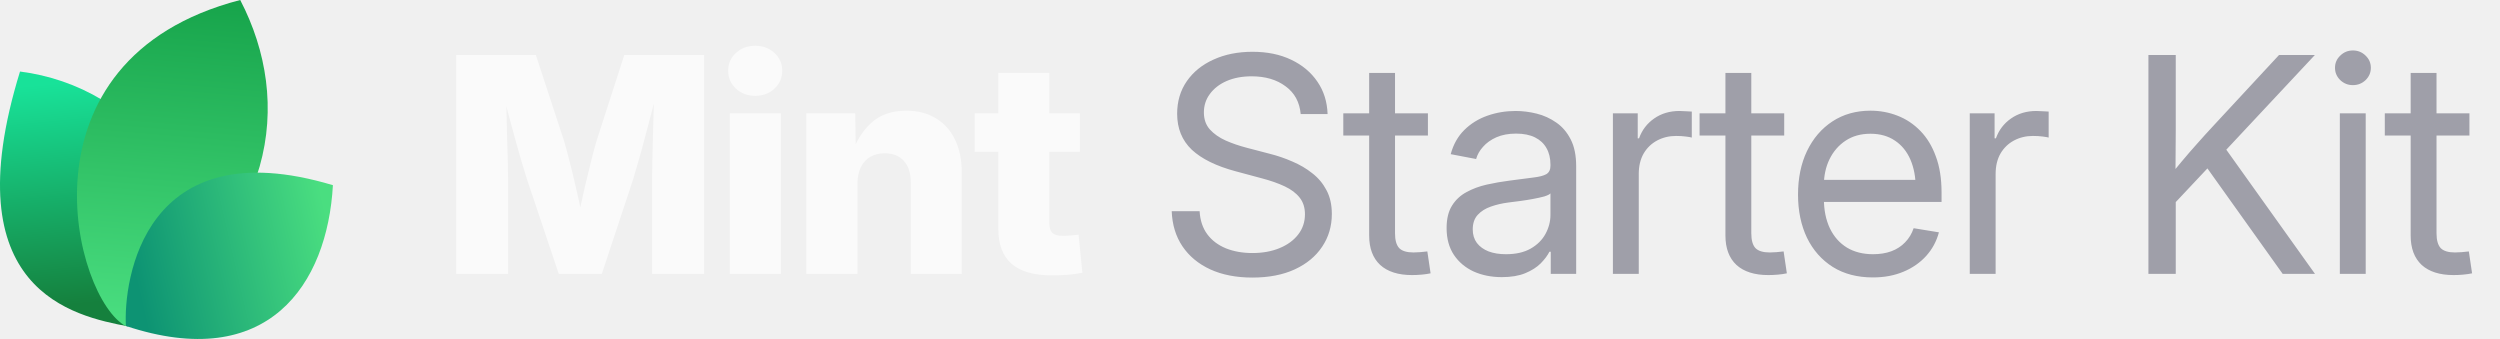
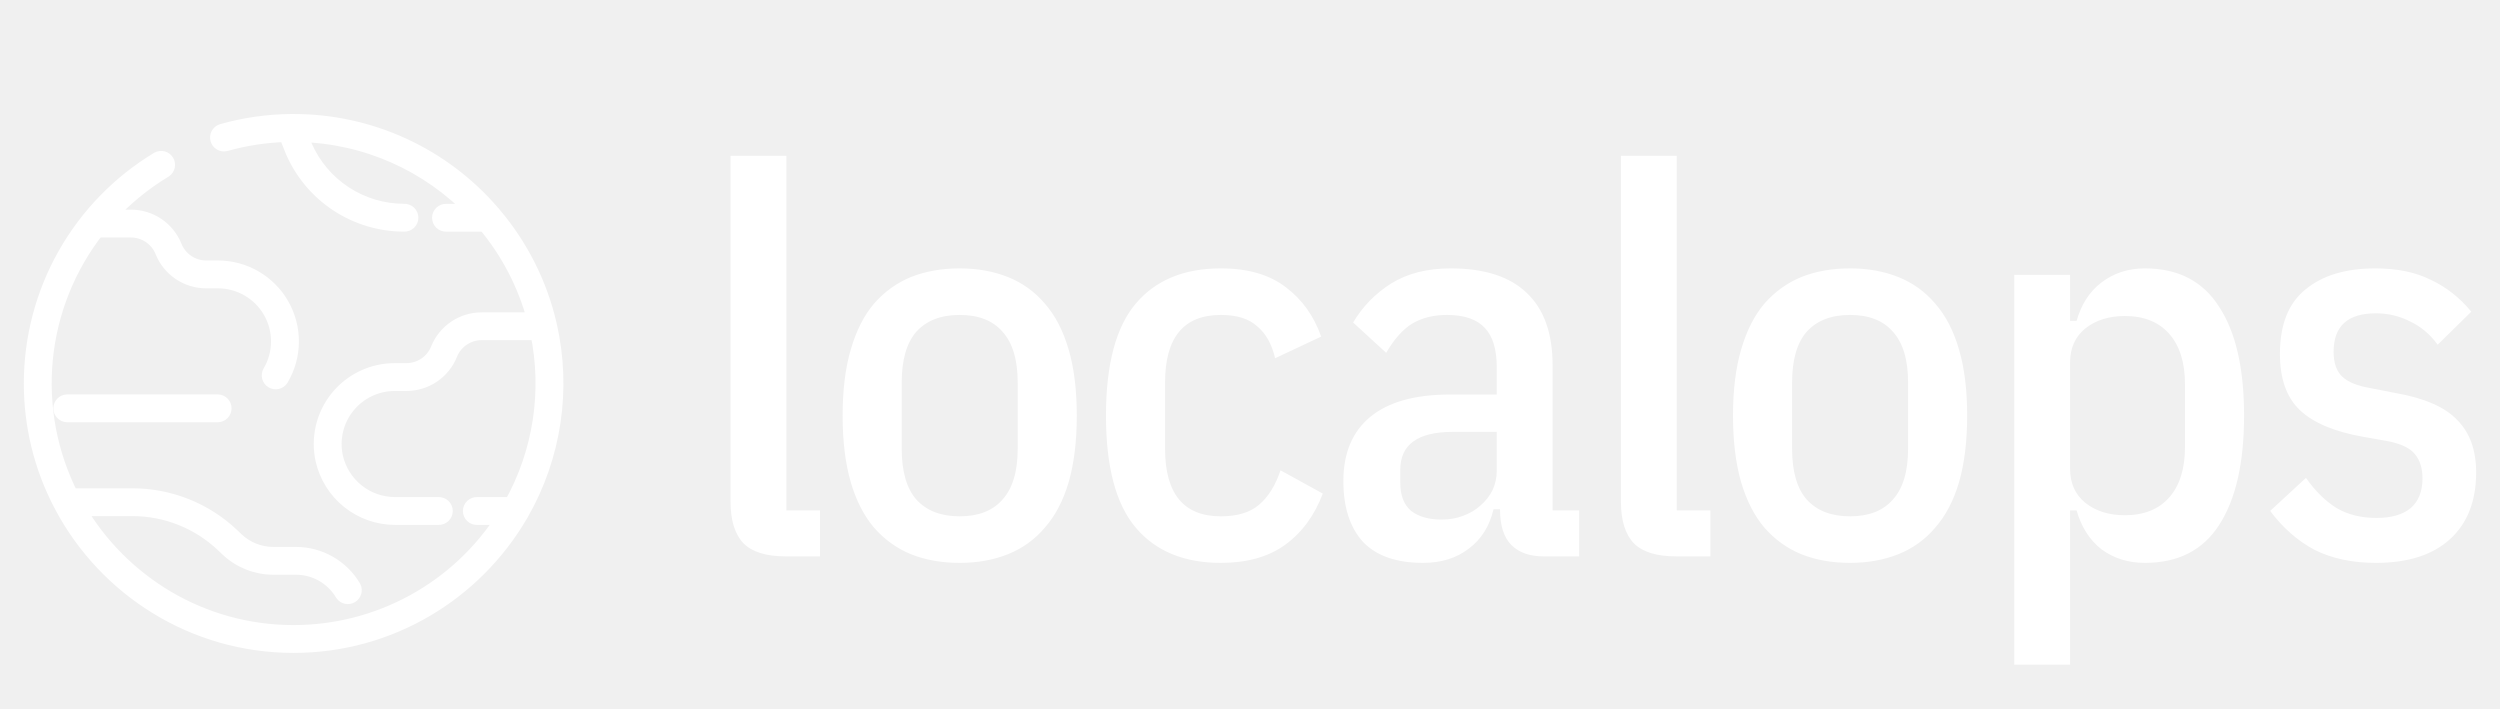
- <svg xmlns="http://www.w3.org/2000/svg" width="177" height="24" viewBox="0 0 177 24" fill="none">
-   <path d="M9.061 23.108C5.268 22.377 -3.391 20.627 1.417 5.064C9.634 6.099 16.973 14.064 9.061 23.108Z" fill="url(#paint0_linear_17557_2145)" />
-   <path d="M8.919 23.094C5.276 21.222 0.784 4.209 17.007 0C20.757 7.193 19.621 16.545 8.919 23.094Z" fill="url(#paint1_linear_17557_2145)" />
-   <path d="M8.914 23.079C8.735 19.882 10.159 9.085 23.57 13.111C23.181 20.123 18.984 26.418 8.914 23.079Z" fill="url(#paint2_linear_17557_2145)" />
-   <path d="M32.301 19.392V3.894H37.938L39.925 9.948C40.036 10.315 40.164 10.787 40.31 11.362C40.462 11.938 40.611 12.552 40.757 13.204C40.91 13.855 41.048 14.483 41.173 15.086C41.305 15.682 41.412 16.192 41.495 16.615H40.695C40.771 16.192 40.871 15.682 40.996 15.086C41.128 14.49 41.267 13.866 41.412 13.214C41.565 12.562 41.714 11.948 41.86 11.373C42.005 10.79 42.133 10.315 42.244 9.948L44.2 3.894H49.848V19.392H46.166V12.704C46.166 12.357 46.173 11.917 46.187 11.383C46.2 10.849 46.214 10.27 46.228 9.646C46.249 9.022 46.266 8.391 46.28 7.753C46.301 7.115 46.311 6.519 46.311 5.964H46.623C46.485 6.561 46.332 7.181 46.166 7.826C45.999 8.471 45.833 9.102 45.666 9.719C45.507 10.336 45.351 10.901 45.198 11.414C45.053 11.928 44.928 12.357 44.824 12.704L42.608 19.392H39.561L37.314 12.704C37.203 12.357 37.072 11.928 36.919 11.414C36.773 10.901 36.614 10.34 36.441 9.729C36.274 9.112 36.104 8.481 35.931 7.836C35.764 7.192 35.608 6.567 35.463 5.964H35.827C35.834 6.512 35.844 7.105 35.858 7.743C35.872 8.374 35.886 9.005 35.9 9.636C35.92 10.26 35.938 10.839 35.952 11.373C35.965 11.907 35.972 12.351 35.972 12.704V19.392H32.301ZM51.668 19.392V8.024H55.288V19.392H51.668ZM53.468 6.786C52.927 6.786 52.473 6.616 52.105 6.276C51.738 5.93 51.554 5.507 51.554 5.007C51.554 4.508 51.738 4.088 52.105 3.749C52.473 3.409 52.927 3.239 53.468 3.239C54.009 3.239 54.463 3.409 54.83 3.749C55.198 4.082 55.382 4.501 55.382 5.007C55.382 5.507 55.198 5.93 54.83 6.276C54.463 6.616 54.009 6.786 53.468 6.786ZM60.708 13.027V19.392H57.088V8.024H60.551L60.593 10.967H60.281C60.593 10.024 61.061 9.268 61.685 8.7C62.309 8.124 63.138 7.836 64.171 7.836C64.975 7.836 65.672 8.017 66.262 8.377C66.851 8.731 67.302 9.234 67.614 9.885C67.933 10.537 68.092 11.307 68.092 12.194V19.392H64.483V12.912C64.483 12.26 64.32 11.754 63.994 11.394C63.675 11.033 63.221 10.853 62.632 10.853C62.25 10.853 61.914 10.936 61.623 11.102C61.332 11.269 61.106 11.515 60.947 11.841C60.787 12.16 60.708 12.555 60.708 13.027ZM76.456 8.024V10.749H69.008V8.024H76.456ZM70.683 5.163H74.292V15.783C74.292 16.102 74.361 16.334 74.5 16.48C74.646 16.625 74.899 16.698 75.259 16.698C75.405 16.698 75.596 16.688 75.831 16.667C76.074 16.646 76.251 16.629 76.362 16.615L76.632 19.309C76.313 19.378 75.963 19.427 75.582 19.455C75.207 19.482 74.836 19.496 74.469 19.496C73.2 19.496 72.25 19.222 71.619 18.674C70.995 18.127 70.683 17.308 70.683 16.22V5.163Z" fill="#FAFAFA" />
-   <path d="M88.667 19.652C87.523 19.652 86.528 19.458 85.682 19.07C84.843 18.681 84.188 18.137 83.716 17.437C83.245 16.736 82.992 15.908 82.957 14.951H84.933C84.968 15.596 85.148 16.14 85.474 16.584C85.8 17.021 86.24 17.354 86.795 17.582C87.35 17.804 87.974 17.915 88.667 17.915C89.388 17.915 90.026 17.801 90.581 17.572C91.143 17.343 91.583 17.024 91.902 16.615C92.228 16.199 92.391 15.717 92.391 15.169C92.391 14.698 92.266 14.306 92.017 13.994C91.767 13.675 91.413 13.408 90.956 13.193C90.498 12.978 89.954 12.787 89.323 12.621L87.502 12.132C86.123 11.765 85.082 11.255 84.382 10.603C83.689 9.944 83.342 9.095 83.342 8.055C83.342 7.174 83.571 6.404 84.028 5.746C84.486 5.087 85.117 4.577 85.921 4.217C86.726 3.849 87.645 3.666 88.678 3.666C89.718 3.666 90.63 3.853 91.413 4.227C92.204 4.602 92.824 5.122 93.275 5.787C93.726 6.446 93.965 7.209 93.993 8.076H92.089C92.013 7.23 91.656 6.574 91.018 6.11C90.387 5.638 89.586 5.403 88.615 5.403C87.95 5.403 87.36 5.513 86.847 5.735C86.341 5.957 85.946 6.262 85.661 6.651C85.377 7.032 85.235 7.469 85.235 7.961C85.235 8.447 85.377 8.849 85.661 9.168C85.946 9.48 86.317 9.74 86.774 9.948C87.232 10.149 87.724 10.319 88.251 10.457L89.884 10.884C90.439 11.023 90.977 11.206 91.496 11.435C92.023 11.657 92.495 11.934 92.911 12.267C93.334 12.593 93.67 12.995 93.92 13.474C94.17 13.945 94.294 14.504 94.294 15.149C94.294 16.015 94.066 16.788 93.608 17.468C93.157 18.148 92.512 18.681 91.673 19.07C90.834 19.458 89.832 19.652 88.667 19.652ZM101.097 8.024V9.594H95.106V8.024H101.097ZM96.937 5.163H98.767V16.521C98.767 17 98.865 17.347 99.059 17.562C99.26 17.77 99.6 17.874 100.078 17.874C100.21 17.874 100.366 17.867 100.546 17.853C100.733 17.832 100.903 17.815 101.056 17.801L101.285 19.351C101.097 19.392 100.886 19.423 100.65 19.444C100.414 19.465 100.189 19.475 99.974 19.475C98.996 19.475 98.244 19.236 97.717 18.758C97.197 18.272 96.937 17.579 96.937 16.677V5.163ZM106.33 19.621C105.595 19.621 104.932 19.489 104.343 19.226C103.754 18.955 103.285 18.564 102.939 18.05C102.592 17.53 102.419 16.896 102.419 16.147C102.419 15.495 102.547 14.965 102.804 14.556C103.06 14.146 103.403 13.828 103.833 13.599C104.263 13.363 104.742 13.186 105.269 13.068C105.796 12.95 106.333 12.857 106.881 12.787C107.574 12.69 108.132 12.617 108.555 12.569C108.978 12.52 109.287 12.441 109.481 12.33C109.675 12.212 109.772 12.014 109.772 11.737V11.654C109.772 11.203 109.679 10.815 109.492 10.489C109.311 10.163 109.041 9.91 108.68 9.729C108.32 9.549 107.872 9.459 107.338 9.459C106.805 9.459 106.34 9.546 105.945 9.719C105.556 9.892 105.241 10.118 104.998 10.395C104.755 10.665 104.593 10.953 104.509 11.258L102.71 10.915C102.897 10.222 103.22 9.65 103.677 9.199C104.135 8.748 104.679 8.412 105.31 8.19C105.941 7.968 106.607 7.857 107.307 7.857C107.8 7.857 108.295 7.92 108.795 8.044C109.301 8.169 109.765 8.381 110.188 8.679C110.611 8.97 110.951 9.369 111.208 9.875C111.464 10.374 111.593 11.005 111.593 11.768V19.392H109.793V17.822H109.7C109.568 18.085 109.363 18.359 109.086 18.643C108.809 18.921 108.444 19.153 107.994 19.34C107.543 19.527 106.988 19.621 106.33 19.621ZM106.621 17.998C107.321 17.998 107.904 17.867 108.368 17.603C108.84 17.333 109.19 16.986 109.419 16.563C109.654 16.133 109.772 15.682 109.772 15.211V13.692C109.703 13.769 109.554 13.841 109.325 13.911C109.096 13.973 108.829 14.032 108.524 14.088C108.226 14.143 107.921 14.192 107.609 14.233C107.304 14.275 107.033 14.309 106.798 14.337C106.354 14.393 105.938 14.49 105.549 14.628C105.168 14.76 104.86 14.954 104.624 15.211C104.388 15.467 104.27 15.811 104.27 16.241C104.27 16.615 104.367 16.934 104.561 17.198C104.762 17.461 105.04 17.662 105.393 17.801C105.747 17.933 106.156 17.998 106.621 17.998ZM114.193 19.392V8.024H115.951V9.792H116.045C116.253 9.209 116.61 8.741 117.116 8.388C117.622 8.034 118.219 7.857 118.905 7.857C119.058 7.857 119.217 7.864 119.384 7.878C119.55 7.885 119.682 7.892 119.779 7.899V9.74C119.716 9.719 119.578 9.695 119.363 9.667C119.155 9.639 118.922 9.625 118.666 9.625C118.174 9.625 117.726 9.733 117.324 9.948C116.922 10.163 116.603 10.471 116.367 10.874C116.138 11.276 116.024 11.758 116.024 12.319V19.392H114.193ZM126.322 8.024V9.594H120.33V8.024H126.322ZM122.161 5.163H123.992V16.521C123.992 17 124.089 17.347 124.283 17.562C124.484 17.77 124.824 17.874 125.302 17.874C125.434 17.874 125.59 17.867 125.77 17.853C125.958 17.832 126.127 17.815 126.28 17.801L126.509 19.351C126.322 19.392 126.11 19.423 125.874 19.444C125.639 19.465 125.413 19.475 125.198 19.475C124.221 19.475 123.468 19.236 122.941 18.758C122.421 18.272 122.161 17.579 122.161 16.677V5.163ZM132.604 19.642C131.502 19.642 130.555 19.396 129.765 18.903C128.974 18.404 128.364 17.714 127.934 16.834C127.511 15.946 127.3 14.927 127.3 13.775C127.3 12.611 127.511 11.584 127.934 10.697C128.364 9.802 128.964 9.102 129.734 8.596C130.51 8.089 131.408 7.836 132.428 7.836C133.1 7.836 133.738 7.954 134.341 8.19C134.952 8.426 135.489 8.783 135.954 9.261C136.425 9.74 136.793 10.343 137.056 11.071C137.327 11.792 137.462 12.645 137.462 13.63V14.296H128.433V12.735H136.463L135.631 13.297C135.631 12.541 135.506 11.876 135.257 11.3C135.007 10.725 134.643 10.277 134.165 9.958C133.686 9.632 133.107 9.469 132.428 9.469C131.748 9.469 131.162 9.632 130.67 9.958C130.177 10.284 129.796 10.725 129.526 11.279C129.262 11.827 129.13 12.441 129.13 13.12V14.046C129.13 14.864 129.273 15.572 129.557 16.168C129.841 16.757 130.243 17.211 130.763 17.53C131.283 17.842 131.901 17.998 132.615 17.998C133.093 17.998 133.523 17.929 133.905 17.79C134.293 17.645 134.619 17.433 134.882 17.156C135.153 16.879 135.354 16.546 135.486 16.157L137.275 16.449C137.108 17.08 136.81 17.634 136.38 18.113C135.95 18.591 135.413 18.966 134.768 19.236C134.123 19.507 133.402 19.642 132.604 19.642ZM139.459 19.392V8.024H141.217V9.792H141.311C141.519 9.209 141.876 8.741 142.382 8.388C142.888 8.034 143.485 7.857 144.171 7.857C144.324 7.857 144.483 7.864 144.649 7.878C144.816 7.885 144.948 7.892 145.045 7.899V9.74C144.982 9.719 144.844 9.695 144.629 9.667C144.421 9.639 144.188 9.625 143.932 9.625C143.439 9.625 142.992 9.733 142.59 9.948C142.188 10.163 141.869 10.471 141.633 10.874C141.404 11.276 141.29 11.758 141.29 12.319V19.392H139.459ZM153.429 14.961V12.715C153.783 12.257 154.136 11.82 154.49 11.404C154.844 10.981 155.204 10.565 155.572 10.156C155.939 9.74 156.314 9.327 156.695 8.918L161.355 3.894H163.893L157.277 10.967H157.184L153.429 14.961ZM152.108 19.392V3.894H154.043V9.241L154.022 12.559L154.043 13.505V19.392H152.108ZM161.615 19.392L155.967 11.477L157.173 9.969L163.903 19.392H161.615ZM165.661 19.392V8.024H167.492V19.392H165.661ZM166.587 6.027C166.24 6.027 165.942 5.909 165.692 5.673C165.443 5.43 165.318 5.139 165.318 4.799C165.318 4.459 165.443 4.172 165.692 3.936C165.942 3.693 166.24 3.572 166.587 3.572C166.934 3.572 167.232 3.693 167.482 3.936C167.731 4.172 167.856 4.459 167.856 4.799C167.856 5.139 167.731 5.43 167.482 5.673C167.232 5.909 166.934 6.027 166.587 6.027ZM174.836 8.024V9.594H168.844V8.024H174.836ZM170.675 5.163H172.506V16.521C172.506 17 172.603 17.347 172.797 17.562C172.998 17.77 173.338 17.874 173.816 17.874C173.948 17.874 174.104 17.867 174.284 17.853C174.472 17.832 174.641 17.815 174.794 17.801L175.023 19.351C174.836 19.392 174.624 19.423 174.388 19.444C174.153 19.465 173.927 19.475 173.712 19.475C172.735 19.475 171.982 19.236 171.455 18.758C170.935 18.272 170.675 17.579 170.675 16.677V5.163Z" fill="#9F9FA9" />
-   <defs>
-     <linearGradient id="paint0_linear_17557_2145" x1="3.776" y1="5.916" x2="5.232" y2="21.559" gradientUnits="userSpaceOnUse">
-       <stop stop-color="#18E299" />
-       <stop offset="1" stop-color="#15803D" />
-     </linearGradient>
-     <linearGradient id="paint1_linear_17557_2145" x1="12.171" y1="-0.718" x2="10.19" y2="22.983" gradientUnits="userSpaceOnUse">
-       <stop stop-color="#16A34A" />
-       <stop offset="1" stop-color="#4ADE80" />
-     </linearGradient>
-     <linearGradient id="paint2_linear_17557_2145" x1="23.133" y1="15.353" x2="9.338" y2="18.52" gradientUnits="userSpaceOnUse">
-       <stop stop-color="#4ADE80" />
-       <stop offset="1" stop-color="#0D9373" />
-     </linearGradient>
-   </defs>
+ <svg xmlns="http://www.w3.org/2000/svg" width="1197" height="339" viewBox="0 0 1197 339" fill="none">
+   <path d="M376.259 266.395C366.916 266.395 360.168 264.322 356.016 260.175C351.863 255.855 349.787 249.202 349.787 240.216V74.587H376.518V244.363H392.609V266.395H376.259ZM459.507 269.506C450.856 269.506 443.07 268.123 436.149 265.359C429.402 262.594 423.519 258.36 418.501 252.658C413.657 246.955 409.937 239.698 407.342 230.885C404.746 221.899 403.449 211.272 403.449 199.003C403.449 186.735 404.746 176.194 407.342 167.381C409.937 158.395 413.657 151.051 418.501 145.349C423.519 139.647 429.402 135.413 436.149 132.648C443.07 129.883 450.856 128.501 459.507 128.501C467.985 128.501 475.684 129.883 482.605 132.648C489.525 135.413 495.408 139.647 500.253 145.349C505.27 151.051 509.077 158.395 511.672 167.381C514.267 176.194 515.565 186.735 515.565 199.003C515.565 211.272 514.267 221.899 511.672 230.885C509.077 239.698 505.27 246.955 500.253 252.658C495.408 258.36 489.525 262.594 482.605 265.359C475.684 268.123 467.985 269.506 459.507 269.506ZM459.507 247.215C468.504 247.215 475.338 244.536 480.009 239.179C484.854 233.823 487.276 225.701 487.276 214.815V183.192C487.276 172.306 484.854 164.184 480.009 158.827C475.338 153.471 468.504 150.792 459.507 150.792C450.51 150.792 443.589 153.471 438.745 158.827C434.073 164.184 431.737 172.306 431.737 183.192V214.815C431.737 225.701 434.073 233.823 438.745 239.179C443.589 244.536 450.51 247.215 459.507 247.215ZM584.562 269.506C566.914 269.506 553.333 263.89 543.816 252.658C534.3 241.426 529.542 223.541 529.542 199.003C529.542 174.466 534.3 156.581 543.816 145.349C553.333 134.117 566.914 128.501 584.562 128.501C597.539 128.501 607.92 131.525 615.706 137.573C623.491 143.448 629.115 151.311 632.575 161.16L610.515 171.528C608.958 164.789 606.103 159.691 601.951 156.235C597.971 152.607 592.175 150.792 584.562 150.792C566.741 150.792 557.831 161.592 557.831 183.192V214.815C557.831 236.415 566.741 247.215 584.562 247.215C592.348 247.215 598.404 245.4 602.729 241.771C607.228 237.97 610.688 232.44 613.11 225.183L633.354 236.328C629.374 246.869 623.318 255.077 615.187 260.952C607.228 266.655 597.02 269.506 584.562 269.506ZM738.97 266.395C732.396 266.395 727.292 264.581 723.658 260.952C720.026 257.323 718.209 251.621 718.209 243.845H715.095C713.191 251.967 709.212 258.274 703.156 262.767C697.274 267.259 690.007 269.506 681.356 269.506C668.553 269.506 658.95 266.136 652.548 259.397C646.32 252.485 643.205 242.808 643.205 230.367C643.205 216.888 647.531 206.607 656.182 199.522C664.833 192.437 677.55 188.895 694.332 188.895H716.652V175.935C716.652 167.295 714.749 160.987 710.942 157.013C707.136 152.866 701.08 150.792 692.775 150.792C686.374 150.792 680.837 152.175 676.165 154.939C671.667 157.704 667.515 162.37 663.708 168.936L647.877 154.421C652.375 146.818 658.431 140.597 666.044 135.759C673.83 130.92 683.346 128.501 694.592 128.501C710.856 128.501 723.053 132.475 731.185 140.424C739.317 148.2 743.382 159.691 743.382 174.898V244.363H756.099V266.395H738.97ZM690.18 248.77C693.986 248.77 697.447 248.165 700.561 246.955C703.848 245.746 706.617 244.104 708.866 242.031C711.288 239.957 713.191 237.538 714.576 234.773C715.96 231.835 716.652 228.725 716.652 225.442V206.779H695.63C678.847 206.779 670.456 212.827 670.456 224.923V231.144C670.456 237.192 672.186 241.685 675.646 244.623C679.28 247.387 684.124 248.77 690.18 248.77ZM802.576 266.395C793.233 266.395 786.486 264.322 782.333 260.175C778.181 255.855 776.105 249.202 776.105 240.216V74.587H802.836V244.363H818.927V266.395H802.576ZM885.82 269.506C877.169 269.506 869.383 268.123 862.462 265.359C855.715 262.594 849.832 258.36 844.814 252.658C839.97 246.955 836.25 239.698 833.655 230.885C831.06 221.899 829.762 211.272 829.762 199.003C829.762 186.735 831.06 176.194 833.655 167.381C836.25 158.395 839.97 151.051 844.814 145.349C849.832 139.647 855.715 135.413 862.462 132.648C869.383 129.883 877.169 128.501 885.82 128.501C894.298 128.501 901.997 129.883 908.918 132.648C915.839 135.413 921.721 139.647 926.566 145.349C931.583 151.051 935.39 158.395 937.985 167.381C940.58 176.194 941.878 186.735 941.878 199.003C941.878 211.272 940.58 221.899 937.985 230.885C935.39 239.698 931.583 246.955 926.566 252.658C921.721 258.36 915.839 262.594 908.918 265.359C901.997 268.123 894.298 269.506 885.82 269.506ZM885.82 247.215C894.817 247.215 901.651 244.536 906.323 239.179C911.167 233.823 913.589 225.701 913.589 214.815V183.192C913.589 172.306 911.167 164.184 906.323 158.827C901.651 153.471 894.817 150.792 885.82 150.792C876.823 150.792 869.902 153.471 865.058 158.827C860.386 164.184 858.05 172.306 858.05 183.192V214.815C858.05 225.701 860.386 233.823 865.058 239.179C869.902 244.536 876.823 247.215 885.82 247.215ZM964.421 131.611H991.152V153.643H994.266C996.516 145.695 1000.5 139.56 1006.2 135.24C1012.09 130.747 1019.01 128.501 1026.97 128.501C1042.88 128.501 1054.74 134.635 1062.52 146.904C1070.48 159 1074.46 176.367 1074.46 199.003C1074.46 221.64 1070.48 239.093 1062.52 251.362C1054.74 263.458 1042.88 269.506 1026.97 269.506C1019.01 269.506 1012.09 267.346 1006.2 263.026C1000.5 258.533 996.516 252.312 994.266 244.363H991.152V318.235H964.421V131.611ZM1017.36 246.696C1026.53 246.696 1033.63 243.845 1038.65 238.143C1043.66 232.44 1046.17 224.405 1046.17 214.037V183.97C1046.17 173.602 1043.66 165.567 1038.65 159.864C1033.63 154.162 1026.53 151.311 1017.36 151.311C1009.75 151.311 1003.44 153.298 998.419 157.272C993.574 161.247 991.152 166.69 991.152 173.602V224.405C991.152 231.317 993.574 236.76 998.419 240.735C1003.44 244.709 1009.75 246.696 1017.36 246.696ZM1137.57 269.506C1126.32 269.506 1116.55 267.432 1108.24 263.285C1100.11 258.965 1093.02 252.744 1086.96 244.623L1104.09 228.811C1108.59 235.205 1113.52 240.043 1118.88 243.327C1124.25 246.437 1130.56 247.992 1137.83 247.992C1144.92 247.992 1150.37 246.437 1154.18 243.327C1157.99 240.043 1159.89 235.291 1159.89 229.071C1159.89 224.232 1158.68 220.344 1156.25 217.407C1153.83 214.469 1149.42 212.395 1143.02 211.186L1131.34 209.112C1117.67 206.693 1107.64 202.459 1101.23 196.411C1094.83 190.363 1091.63 181.378 1091.63 169.455C1091.63 155.458 1095.7 145.176 1103.83 138.61C1111.96 131.871 1123.12 128.501 1137.31 128.501C1147.69 128.501 1156.51 130.315 1163.78 133.944C1171.22 137.4 1177.71 142.498 1183.25 149.237L1167.16 165.048C1163.52 160.037 1159.11 156.322 1153.92 153.903C1148.9 151.311 1143.45 150.015 1137.57 150.015C1124.07 150.015 1117.33 156.149 1117.33 168.418C1117.33 173.775 1118.71 177.749 1121.48 180.341C1124.25 182.933 1128.66 184.747 1134.71 185.784L1146.65 188.117C1160.67 190.536 1170.62 194.856 1176.5 201.077C1182.55 207.125 1185.58 215.506 1185.58 226.219C1185.58 239.871 1181.43 250.498 1173.12 258.101C1164.82 265.704 1152.97 269.506 1137.57 269.506Z" fill="white" />
+   <path d="M263.034 155.681C263.02 155.596 263.002 155.512 262.979 155.428C258.478 135.987 249.386 117.903 236.461 102.685C236.284 102.387 236.057 102.119 235.791 101.896C224.019 88.18 209.413 77.172 192.977 69.628C176.542 62.084 158.666 58.182 140.578 58.191H139.639H139.133H139.013C127.929 58.322 116.913 59.921 106.252 62.946C105.511 63.2 104.896 63.727 104.532 64.419C104.167 65.111 104.082 65.916 104.292 66.669C104.502 67.422 104.993 68.067 105.663 68.471C106.334 68.874 107.133 69.007 107.899 68.841C117.401 66.158 127.198 64.662 137.068 64.388L140.144 72.165C140.153 72.195 140.166 72.225 140.182 72.252C144.667 82.664 152.11 91.533 161.59 97.763C171.07 103.993 182.171 107.31 193.519 107.303C193.933 107.321 194.346 107.254 194.733 107.108C195.12 106.962 195.474 106.74 195.774 106.453C196.072 106.167 196.31 105.824 196.473 105.443C196.635 105.063 196.719 104.654 196.719 104.24C196.719 103.827 196.635 103.418 196.473 103.037C196.31 102.657 196.072 102.313 195.774 102.027C195.474 101.741 195.12 101.518 194.733 101.372C194.346 101.226 193.933 101.16 193.519 101.177C183.378 101.183 173.457 98.221 164.982 92.657C156.507 87.094 149.85 79.172 145.833 69.872L143.637 64.388C175.132 65.199 205.024 78.434 226.775 101.199H213.672C213.259 101.181 212.846 101.247 212.458 101.394C212.071 101.54 211.717 101.763 211.419 102.049C211.12 102.335 210.882 102.679 210.72 103.059C210.557 103.439 210.473 103.849 210.473 104.262C210.473 104.675 210.557 105.085 210.72 105.465C210.882 105.845 211.12 106.189 211.419 106.475C211.717 106.761 212.071 106.984 212.458 107.131C212.846 107.276 213.259 107.342 213.672 107.325H232.283C243.458 120.686 251.564 136.331 256.032 153.158H230.679C226.185 153.142 221.791 154.473 218.063 156.979C214.334 159.485 211.445 163.051 209.768 167.215C208.552 170.249 206.452 172.85 203.739 174.679C201.025 176.508 197.825 177.48 194.552 177.47H189.006C183.746 177.464 178.552 178.637 173.806 180.903C169.06 183.169 164.885 186.47 161.587 190.562C158.289 194.655 155.953 199.434 154.75 204.548C153.548 209.662 153.511 214.981 154.641 220.112C156.392 227.92 160.746 234.903 166.988 239.919C173.231 244.936 180.994 247.688 189.006 247.725H209.982C210.396 247.742 210.809 247.676 211.196 247.531C211.584 247.384 211.937 247.161 212.236 246.875C212.536 246.589 212.773 246.245 212.936 245.865C213.098 245.485 213.181 245.075 213.181 244.662C213.181 244.249 213.098 243.839 212.936 243.459C212.773 243.079 212.536 242.735 212.236 242.449C211.937 242.163 211.584 241.94 211.196 241.794C210.809 241.647 210.396 241.581 209.982 241.599H189.006C182.391 241.568 175.982 239.297 170.829 235.155C165.676 231.013 162.083 225.247 160.637 218.8C159.71 214.566 159.745 210.177 160.74 205.958C161.734 201.739 163.663 197.795 166.384 194.418C169.106 191.042 172.551 188.317 176.465 186.445C180.38 184.573 184.665 183.602 189.006 183.602H194.552C199.049 183.615 203.446 182.279 207.173 179.767C210.901 177.255 213.787 173.682 215.457 169.512C216.674 166.477 218.776 163.877 221.49 162.049C224.204 160.22 227.405 159.247 230.679 159.256H257.509C263.356 187.324 258.884 216.555 244.912 241.599H228.439C228.025 241.581 227.612 241.647 227.225 241.794C226.838 241.94 226.484 242.163 226.185 242.449C225.886 242.735 225.648 243.079 225.485 243.459C225.323 243.839 225.239 244.249 225.239 244.662C225.239 245.075 225.323 245.485 225.485 245.865C225.648 246.245 225.886 246.589 226.185 246.875C226.484 247.161 226.838 247.384 227.225 247.531C227.612 247.676 228.025 247.742 228.439 247.725H241.277C230.485 264.63 215.602 278.545 198.001 288.186C180.401 297.828 160.652 302.883 140.578 302.887C96.571 302.887 58.054 278.992 37.341 243.513H63.293C79.567 243.487 95.221 249.741 106.987 260.97L108.921 262.807C114.851 268.457 122.738 271.601 130.935 271.582H141.764C146.259 271.591 150.674 272.769 154.574 275C158.475 277.231 161.726 280.438 164.009 284.306C164.448 284.944 165.112 285.393 165.869 285.562C166.625 285.732 167.417 285.609 168.087 285.218C168.757 284.828 169.254 284.199 169.478 283.459C169.703 282.718 169.638 281.919 169.297 281.224C166.473 276.434 162.447 272.463 157.619 269.7C152.79 266.937 147.323 265.478 141.758 265.467H130.929C124.299 265.485 117.918 262.942 113.121 258.37L111.216 256.544C98.311 244.226 81.138 237.366 63.288 237.398H33.991C23.771 217.188 19.509 194.495 21.704 171.959C23.898 149.424 32.457 127.975 46.385 110.111H62.634C65.908 110.102 69.109 111.075 71.823 112.903C74.537 114.732 76.639 117.332 77.856 120.367C79.528 124.536 82.415 128.107 86.142 130.619C89.869 133.131 94.265 134.468 98.761 134.456H104.335C109.46 134.456 114.494 135.81 118.925 138.382C123.356 140.953 127.027 144.65 129.564 149.097C132.102 153.544 133.416 158.582 133.374 163.7C133.331 168.819 131.933 173.834 129.321 178.238C128.929 178.936 128.827 179.76 129.035 180.533C129.244 181.306 129.747 181.967 130.437 182.373C131.126 182.781 131.949 182.903 132.727 182.713C133.505 182.524 134.179 182.037 134.603 181.359C137.767 176.023 139.461 169.947 139.513 163.746C139.565 157.546 137.973 151.442 134.899 146.054C131.825 140.667 127.378 136.188 122.01 133.071C116.641 129.956 110.544 128.314 104.335 128.314H98.761C95.489 128.323 92.289 127.351 89.576 125.524C86.864 123.696 84.762 121.097 83.545 118.064C81.873 113.893 78.987 110.32 75.258 107.808C71.53 105.296 67.132 103.96 62.634 103.974H51.542C59.488 95.183 68.685 87.606 78.839 81.489C79.502 81.052 79.969 80.377 80.144 79.604C80.318 78.831 80.186 78.02 79.776 77.342C79.366 76.665 78.709 76.171 77.942 75.967C77.175 75.762 76.359 75.862 75.665 76.246C57.15 87.403 41.836 103.151 31.208 121.961C20.581 140.77 15 162.004 15.008 183.602C14.984 203.759 19.857 223.621 29.209 241.484C29.305 241.758 29.442 242.018 29.615 242.252C50.723 281.931 92.54 309.013 140.578 309.013C186.847 309.013 227.34 283.889 249.13 246.579C249.336 246.332 249.499 246.052 249.613 245.751C265.23 218.468 270.019 186.323 263.034 155.681Z" fill="white" stroke="white" stroke-width="7.2" />
+   <path d="M32.081 192.446C31.29 192.48 30.542 192.816 29.994 193.387C29.447 193.958 29.141 194.719 29.141 195.509C29.141 196.3 29.447 197.06 29.994 197.63C30.542 198.201 31.29 198.538 32.081 198.572H104.335C105.126 198.538 105.874 198.201 106.422 197.63C106.969 197.06 107.275 196.3 107.275 195.509C107.275 194.719 106.969 193.958 106.422 193.387C105.874 192.816 105.126 192.48 104.335 192.446H32.081Z" fill="white" stroke="white" stroke-width="7.2" />
</svg>
